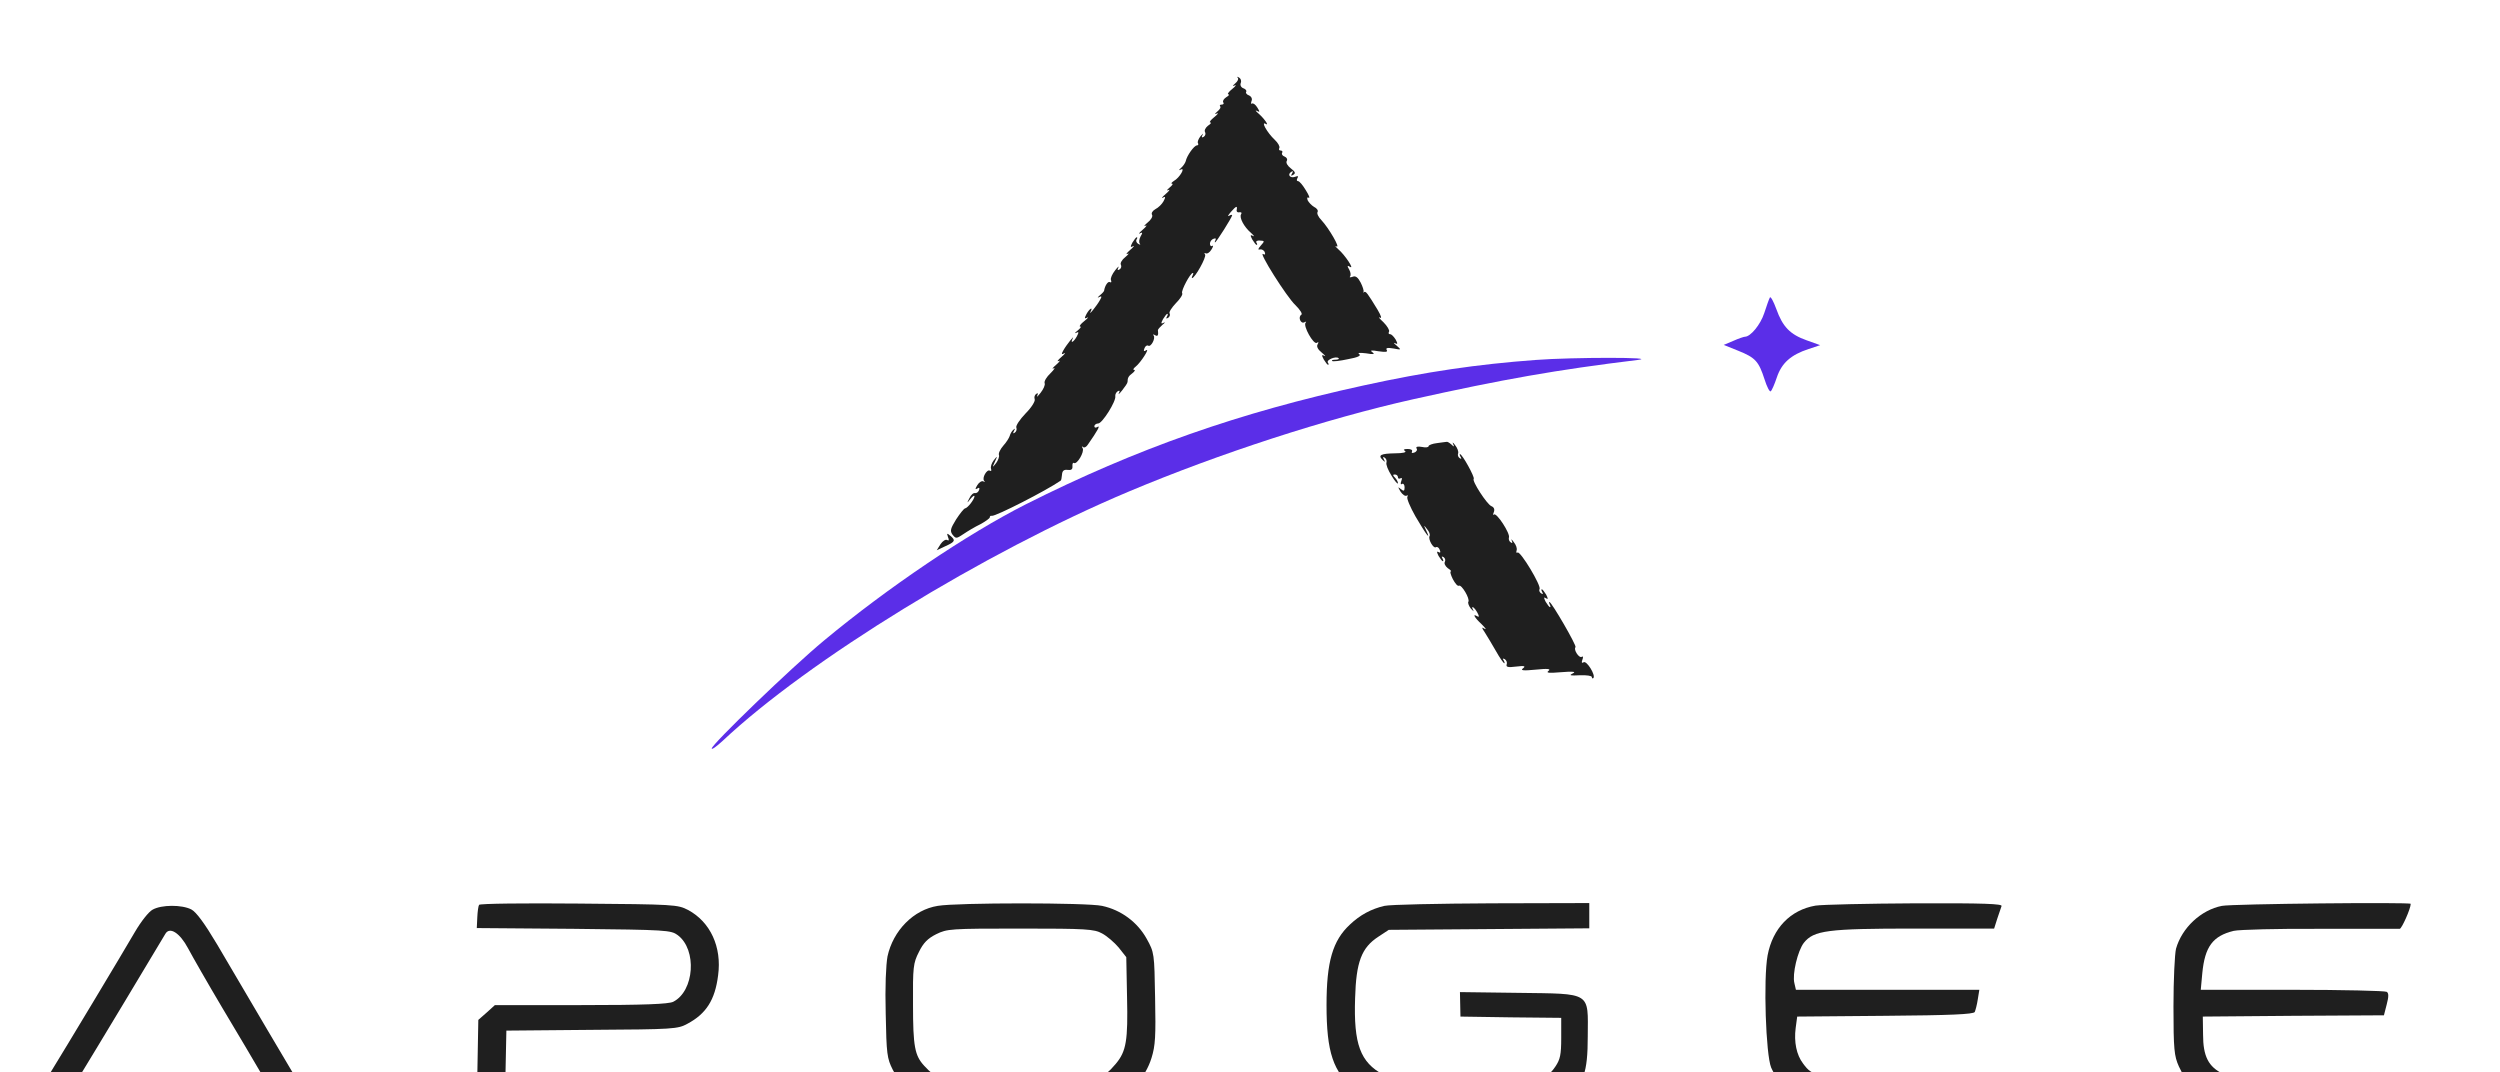
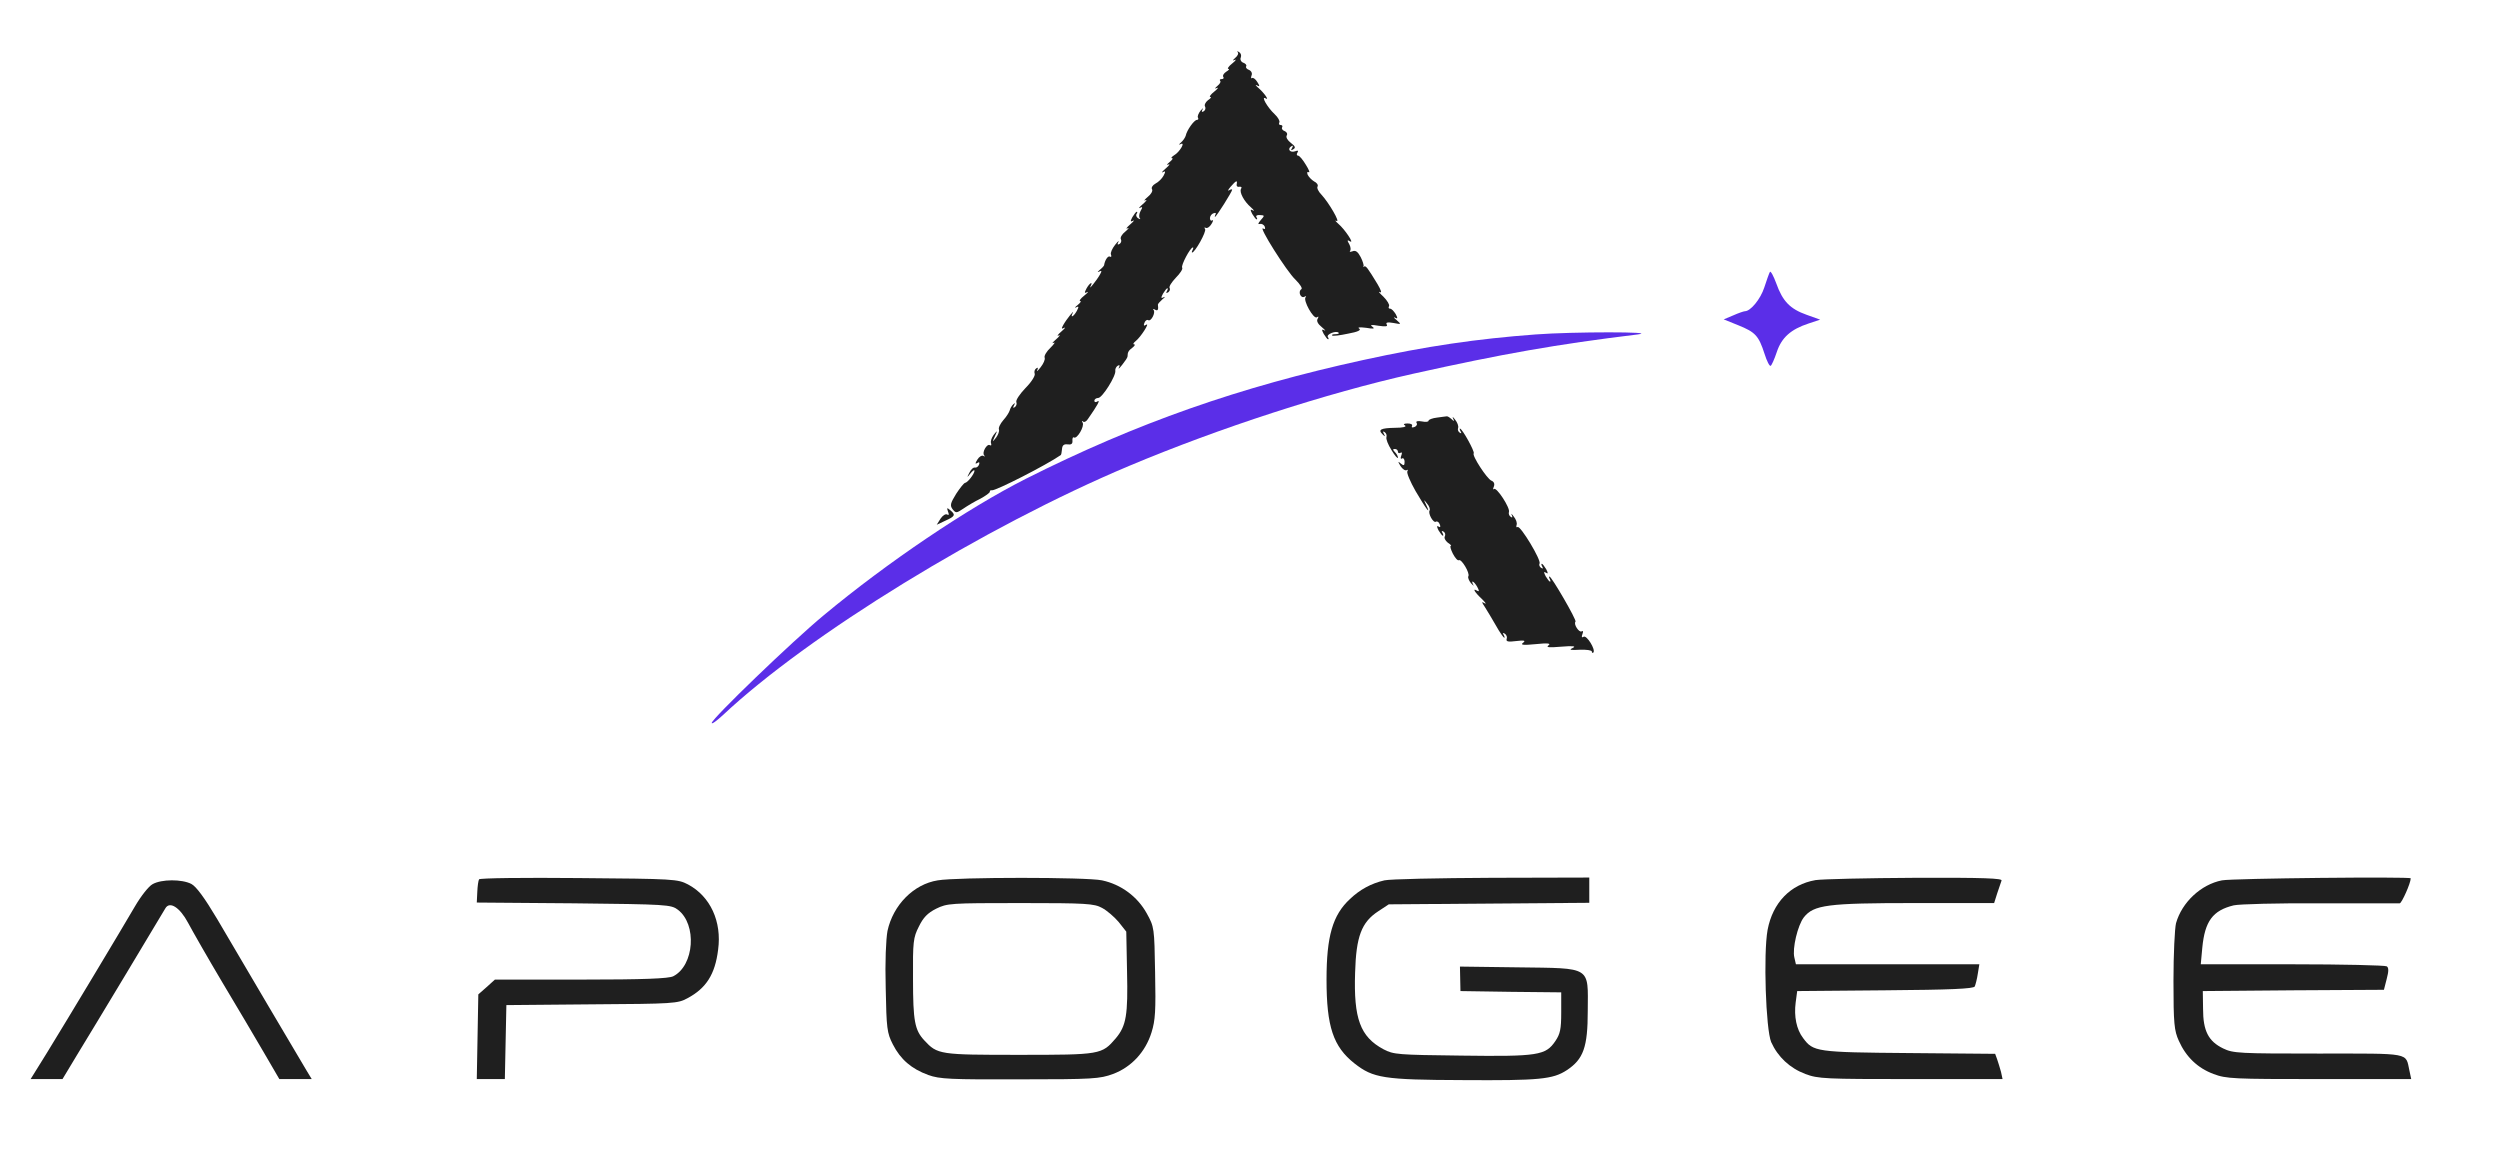
- <svg xmlns="http://www.w3.org/2000/svg" width="980" height="420" viewBox="240 290 980 420" preserveAspectRatio="xMidYMid meet">
+ <svg xmlns="http://www.w3.org/2000/svg" width="980" height="460" viewBox="240 300 980 460" preserveAspectRatio="xMidYMid meet">
  <g transform="translate(0,1086) scale(0.1,-0.1)" fill="#1F1F1F" stroke="none">
    <path d="M7252 7655 c4 -4 0 -14 -10 -22 -11 -10 -12 -12 -2 -8 8 4 4 -3 -10 -14 -14 -11 -20 -21 -15 -21 6 0 2 -5 -8 -11 -9 -6 -15 -14 -12 -20 4 -5 1 -9 -6 -9 -7 0 -9 -3 -6 -7 4 -3 -1 -12 -11 -20 -11 -10 -12 -12 -2 -8 8 4 4 -3 -10 -14 -14 -11 -21 -21 -16 -21 6 0 2 -6 -9 -13 -10 -8 -15 -19 -11 -25 3 -6 1 -14 -5 -18 -8 -5 -10 -2 -5 7 4 8 1 5 -8 -5 -8 -10 -13 -23 -10 -27 3 -5 1 -9 -4 -9 -11 0 -40 -41 -44 -62 -2 -7 -10 -19 -18 -26 -10 -9 -10 -11 -2 -7 21 11 -4 -32 -26 -44 -9 -6 -13 -11 -8 -11 6 0 1 -7 -10 -16 -10 -8 -12 -13 -4 -9 8 4 4 -3 -10 -15 -14 -12 -19 -19 -12 -15 11 6 12 3 3 -14 -6 -11 -20 -25 -32 -31 -11 -6 -17 -16 -13 -22 4 -6 -4 -20 -17 -30 -13 -11 -17 -17 -9 -13 8 4 4 -3 -10 -15 -14 -12 -19 -19 -12 -15 11 6 12 3 3 -12 -6 -11 -7 -24 -3 -28 4 -5 1 -5 -6 -1 -7 4 -10 12 -7 17 4 5 4 9 1 9 -3 0 -10 -10 -17 -21 -9 -17 -8 -20 3 -14 7 4 2 -3 -12 -15 -14 -12 -18 -19 -10 -15 8 4 4 -2 -9 -13 -13 -10 -21 -24 -17 -30 3 -6 1 -14 -5 -18 -8 -5 -10 -2 -5 7 4 8 -2 3 -13 -11 -11 -14 -19 -31 -16 -38 3 -7 1 -11 -4 -8 -7 5 -20 -13 -23 -34 -1 -3 -8 -11 -17 -18 -9 -8 -10 -10 -3 -7 11 6 12 3 4 -11 -12 -22 -47 -65 -37 -46 11 21 -4 13 -16 -9 -9 -17 -8 -20 3 -14 7 4 2 -3 -12 -14 -14 -11 -21 -21 -16 -21 6 0 1 -7 -10 -16 -10 -8 -13 -12 -6 -9 11 6 12 3 3 -14 -12 -22 -27 -30 -16 -8 10 18 -25 -25 -37 -47 -8 -14 -7 -17 4 -11 7 4 2 -3 -12 -15 -14 -12 -18 -19 -10 -15 8 4 4 -3 -10 -15 -14 -12 -18 -18 -10 -14 8 4 3 -4 -12 -19 -15 -14 -26 -32 -23 -39 3 -7 -5 -24 -16 -38 -11 -14 -17 -19 -13 -11 4 9 3 12 -4 7 -6 -4 -9 -13 -6 -21 3 -7 -12 -32 -36 -56 -22 -23 -39 -48 -36 -55 3 -7 0 -16 -6 -20 -7 -5 -8 -2 -3 7 5 10 5 11 -3 4 -6 -5 -12 -16 -14 -24 -2 -7 -13 -25 -25 -38 -12 -14 -20 -30 -17 -37 2 -6 -3 -20 -11 -31 -15 -19 -16 -19 -5 5 11 24 10 24 -5 5 -8 -11 -13 -25 -10 -33 2 -7 1 -10 -5 -7 -11 7 -32 -29 -22 -40 4 -5 2 -6 -3 -2 -6 3 -17 -3 -24 -15 -9 -15 -9 -18 0 -13 7 5 10 3 7 -6 -3 -8 -10 -13 -16 -12 -6 2 -16 -7 -22 -20 -11 -21 -10 -21 4 -3 9 11 16 16 16 10 -1 -12 -26 -45 -37 -47 -4 0 -20 -20 -35 -43 -22 -36 -25 -45 -14 -60 13 -16 15 -16 42 2 16 11 46 29 67 39 20 11 37 23 37 27 0 5 3 7 8 6 14 -3 214 99 270 138 2 1 4 11 5 23 1 15 7 21 22 19 14 -2 20 2 19 14 -1 10 2 16 6 13 12 -7 42 44 34 58 -4 7 -4 9 1 5 5 -5 14 0 20 10 37 53 49 75 38 69 -7 -5 -13 -4 -13 2 0 6 7 11 15 11 16 0 71 88 67 107 -1 6 3 15 9 19 8 5 10 2 5 -7 -4 -8 2 -3 13 11 11 14 21 28 21 33 0 16 4 23 19 34 9 7 12 13 7 13 -6 0 -3 6 6 13 20 16 57 74 41 64 -9 -6 -11 -3 -7 7 3 9 10 14 15 11 11 -7 30 30 21 40 -4 5 -1 5 6 1 10 -6 14 -1 11 20 0 3 8 12 18 21 10 8 12 11 5 8 -11 -6 -12 -3 -3 14 7 11 14 21 17 21 3 0 2 -5 -2 -12 -4 -7 -3 -8 5 -4 6 4 9 12 6 17 -4 5 8 23 24 40 17 17 29 35 25 40 -5 9 32 79 42 79 3 0 2 -4 -1 -10 -3 -5 -4 -10 -2 -10 11 0 57 82 51 92 -4 6 -3 8 2 5 6 -3 16 3 23 15 7 11 8 18 3 14 -5 -3 -9 1 -9 9 0 8 7 17 14 19 8 3 11 1 8 -4 -3 -6 -4 -10 -2 -10 5 0 67 99 67 106 0 3 -6 2 -12 -2 -7 -4 -4 2 6 14 22 25 27 27 24 10 -2 -7 3 -12 10 -10 8 1 11 -2 7 -8 -8 -13 12 -50 39 -73 11 -10 15 -16 8 -12 -11 6 -12 3 -3 -14 7 -11 14 -21 17 -21 3 0 3 4 -1 9 -3 6 4 9 14 8 19 -1 19 -2 3 -20 -11 -13 -12 -17 -3 -15 7 2 16 -3 19 -11 3 -8 0 -11 -6 -7 -23 14 93 -170 126 -200 19 -19 29 -35 23 -38 -14 -9 -2 -38 13 -29 6 3 8 3 4 -2 -11 -12 31 -87 44 -79 7 5 8 3 3 -6 -5 -8 1 -20 16 -32 13 -11 18 -17 11 -13 -11 6 -12 3 -3 -14 7 -11 14 -21 17 -21 3 0 3 4 -1 9 -6 11 33 26 42 17 4 -3 -2 -6 -12 -6 -10 0 -16 -2 -13 -5 2 -3 30 0 62 7 39 7 53 14 44 20 -8 5 2 6 27 3 29 -5 36 -4 25 4 -11 8 -5 9 24 4 28 -4 37 -3 32 5 -5 8 3 10 26 6 32 -6 32 -6 13 11 -11 9 -14 13 -7 10 11 -6 12 -3 3 14 -7 11 -16 21 -22 21 -6 0 -7 4 -4 10 3 5 -7 22 -22 37 -15 14 -22 22 -14 18 9 -5 5 7 -9 31 -39 64 -46 74 -53 69 -4 -3 -5 -2 -2 1 2 4 -3 20 -11 36 -11 21 -20 28 -32 23 -9 -3 -13 -3 -10 1 4 4 3 16 -3 27 -9 15 -8 18 3 11 19 -12 -20 47 -46 69 -11 10 -15 15 -7 11 17 -9 -30 72 -59 103 -12 12 -19 27 -15 32 3 6 -3 15 -14 20 -10 6 -21 18 -25 26 -3 9 -2 13 4 10 6 -3 1 10 -11 29 -12 20 -25 36 -31 36 -5 0 -6 5 -2 12 5 8 2 9 -9 5 -19 -7 -32 8 -16 19 8 5 9 3 4 -6 -6 -9 -4 -11 5 -5 10 6 7 12 -10 25 -13 10 -20 22 -16 29 4 6 0 14 -8 17 -9 3 -13 10 -10 15 3 5 0 9 -6 9 -6 0 -8 4 -5 10 3 5 -5 20 -18 32 -30 28 -56 75 -35 62 15 -9 -7 23 -32 44 -9 8 -10 11 -2 7 11 -6 11 -3 1 13 -7 12 -17 19 -21 16 -4 -3 -5 2 -2 10 4 9 -1 18 -10 22 -9 3 -14 10 -11 14 3 4 -2 11 -11 14 -9 3 -14 13 -10 21 3 8 0 17 -7 21 -7 4 -9 4 -5 -1z" />
    <path d="M8033 6223 c-18 -2 -33 -8 -33 -12 0 -5 -12 -6 -26 -3 -17 3 -25 1 -21 -6 4 -5 0 -13 -9 -16 -8 -3 -12 -2 -9 4 3 6 -4 10 -17 10 -15 0 -19 -3 -10 -8 7 -5 -9 -9 -39 -9 -56 -1 -69 -7 -49 -26 10 -10 11 -9 5 2 -5 9 -4 12 3 7 6 -4 9 -12 7 -19 -3 -7 6 -30 20 -52 13 -22 25 -35 25 -29 0 5 -5 15 -12 22 -9 9 -9 12 0 12 7 0 12 -5 12 -11 0 -5 4 -7 10 -4 6 4 7 -1 3 -11 -4 -10 -2 -15 3 -11 5 3 10 -3 10 -13 0 -15 -3 -17 -15 -7 -12 10 -12 9 -1 -10 8 -12 18 -19 24 -16 5 3 6 1 3 -4 -4 -6 11 -41 32 -78 41 -70 62 -98 42 -55 -11 23 -11 24 3 6 9 -10 13 -23 10 -27 -7 -12 15 -51 25 -44 5 3 12 -2 15 -11 4 -9 2 -13 -5 -8 -8 4 -7 0 0 -15 7 -11 14 -21 17 -21 3 0 2 5 -2 12 -4 7 -3 8 5 4 6 -4 8 -12 5 -18 -4 -6 1 -17 11 -25 11 -7 16 -13 12 -13 -4 0 0 -14 8 -30 9 -17 19 -29 24 -26 10 6 44 -51 37 -63 -3 -4 2 -17 10 -27 9 -10 13 -13 9 -6 -11 21 4 13 16 -9 8 -15 8 -19 0 -15 -21 13 -11 -5 17 -31 15 -15 20 -22 12 -18 -13 8 -13 6 1 -15 9 -14 28 -46 43 -72 15 -27 30 -48 33 -48 2 0 1 5 -3 12 -5 7 -3 8 5 4 7 -5 10 -14 7 -21 -3 -10 6 -12 37 -8 33 4 39 2 27 -7 -11 -8 0 -10 50 -5 48 5 61 3 50 -5 -11 -8 2 -9 50 -5 47 4 60 2 45 -5 -16 -8 -10 -9 28 -7 26 1 47 -2 47 -7 0 -5 3 -7 6 -4 10 11 -26 69 -38 62 -8 -5 -9 -1 -5 10 4 10 3 15 -3 11 -10 -6 -33 29 -24 38 6 5 -94 177 -102 177 -3 0 -2 -4 1 -10 3 -5 4 -10 1 -10 -3 0 -10 10 -17 21 -8 16 -8 20 1 14 9 -6 9 -2 1 14 -7 11 -14 21 -17 21 -3 0 -2 -5 2 -12 4 -7 3 -8 -5 -4 -6 4 -9 12 -6 17 8 12 -75 150 -86 143 -5 -3 -6 1 -4 8 3 8 -2 22 -11 33 -8 11 -12 14 -8 6 4 -9 3 -12 -4 -7 -6 4 -9 12 -7 19 6 15 -49 100 -59 90 -4 -4 -4 0 0 10 4 11 0 19 -10 23 -17 7 -77 99 -69 107 5 6 -45 97 -54 97 -2 0 -1 -5 3 -12 4 -7 3 -8 -4 -4 -6 4 -9 12 -6 19 2 7 -3 21 -12 32 -8 11 -12 13 -8 5 6 -12 4 -13 -7 -2 -7 6 -15 11 -18 10 -4 0 -21 -3 -38 -5z" />
    <path d="M6116 5855 c5 -12 4 -16 -3 -12 -6 4 -18 -4 -26 -16 l-15 -24 34 16 c38 17 41 23 19 41 -13 11 -14 10 -9 -5z" />
    <path d="M4278 4413 c-3 -4 -6 -27 -7 -49 l-2 -42 380 -3 c366 -4 381 -5 408 -25 76 -57 65 -219 -18 -261 -18 -9 -114 -13 -361 -13 l-338 0 -32 -29 -33 -29 -3 -166 -3 -166 55 0 55 0 3 145 3 145 335 3 c320 2 337 3 375 24 73 39 108 93 120 190 15 110 -30 209 -118 256 -41 21 -51 22 -429 25 -212 2 -388 0 -390 -5z" />
    <path d="M6076 4409 c-95 -15 -175 -97 -197 -198 -6 -33 -10 -120 -7 -225 3 -158 5 -175 28 -220 30 -59 73 -96 139 -120 44 -16 87 -18 359 -17 288 0 313 2 365 21 72 27 127 86 151 163 15 48 17 85 14 235 -3 175 -3 178 -33 232 -36 65 -100 113 -175 129 -59 13 -569 13 -644 0z m644 -108 c19 -10 48 -35 65 -55 l30 -38 3 -156 c4 -171 -3 -213 -44 -262 -55 -64 -59 -65 -379 -65 -313 0 -320 1 -372 57 -37 40 -44 75 -44 240 -1 147 1 163 23 206 17 35 34 53 68 70 43 21 54 22 330 22 259 0 289 -2 320 -19z" />
    <path d="M7827 4409 c-52 -12 -96 -36 -135 -73 -68 -63 -92 -146 -92 -316 0 -184 26 -263 110 -329 73 -57 113 -64 424 -65 301 -2 353 3 408 39 65 43 82 90 82 232 1 177 17 167 -273 171 l-228 3 1 -48 1 -48 198 -3 197 -2 0 -79 c0 -65 -4 -84 -23 -112 -38 -56 -67 -61 -367 -57 -252 3 -267 4 -307 25 -91 49 -117 120 -111 300 4 142 25 198 91 241 l41 27 393 3 393 3 0 49 0 50 -382 -1 c-211 -1 -400 -5 -421 -10z" />
    <path d="M9517 4410 c-99 -17 -168 -89 -188 -195 -17 -93 -7 -390 14 -440 26 -58 73 -102 134 -125 50 -19 78 -20 414 -20 l359 0 -6 28 c-4 15 -11 37 -15 49 l-8 22 -338 3 c-365 3 -375 5 -415 59 -26 34 -36 85 -29 139 l6 45 345 3 c257 2 346 6 351 15 3 7 9 29 12 50 l6 37 -359 0 -360 0 -6 26 c-9 35 13 127 37 158 39 49 92 56 434 56 l312 0 12 38 c7 20 15 43 17 50 5 9 -67 12 -338 11 -188 -1 -365 -5 -391 -9z" />
    <path d="M11110 4409 c-82 -16 -157 -86 -180 -168 -5 -20 -10 -121 -10 -226 0 -169 3 -195 21 -235 28 -63 74 -107 136 -130 50 -19 78 -20 414 -20 l361 0 -7 33 c-16 72 11 67 -357 67 -310 0 -334 1 -373 20 -58 28 -79 69 -79 155 l-1 70 355 3 355 2 11 43 c8 30 8 44 0 49 -6 4 -173 8 -370 8 l-359 0 6 65 c10 104 41 146 123 166 21 5 174 9 339 8 165 0 305 0 312 0 8 1 43 79 43 98 0 7 -699 0 -740 -8z" />
    <path d="M2998 4394 c-15 -8 -45 -46 -69 -87 -53 -91 -262 -439 -345 -574 l-64 -103 63 0 62 0 59 98 c56 91 326 540 344 571 17 30 57 4 89 -56 17 -32 77 -137 134 -233 58 -96 131 -221 164 -277 l60 -103 63 0 64 0 -20 33 c-27 45 -264 446 -351 595 -50 84 -82 127 -101 137 -37 19 -117 19 -152 -1z" />
  </g>
  <g transform="translate(0,1086) scale(0.1,-0.1)" fill="#5B2EE8" stroke="none">
    <path d="M9338 6794 c-3 -5 -13 -33 -22 -61 -15 -46 -54 -93 -76 -93 -4 0 -25 -7 -45 -16 l-38 -16 57 -23 c67 -27 80 -41 103 -112 9 -29 20 -50 24 -47 4 2 15 27 24 54 19 57 55 89 125 112 l45 15 -53 19 c-65 23 -94 53 -119 123 -11 30 -22 50 -25 45z" />
    <path d="M8420 6549 c-230 -17 -428 -46 -675 -100 -486 -106 -889 -247 -1324 -466 -229 -116 -542 -327 -791 -534 -127 -105 -440 -407 -440 -423 0 -6 19 8 43 30 335 315 1025 739 1594 978 352 148 773 285 1113 361 351 78 560 115 880 154 88 11 -255 11 -400 0z" />
  </g>
</svg>
